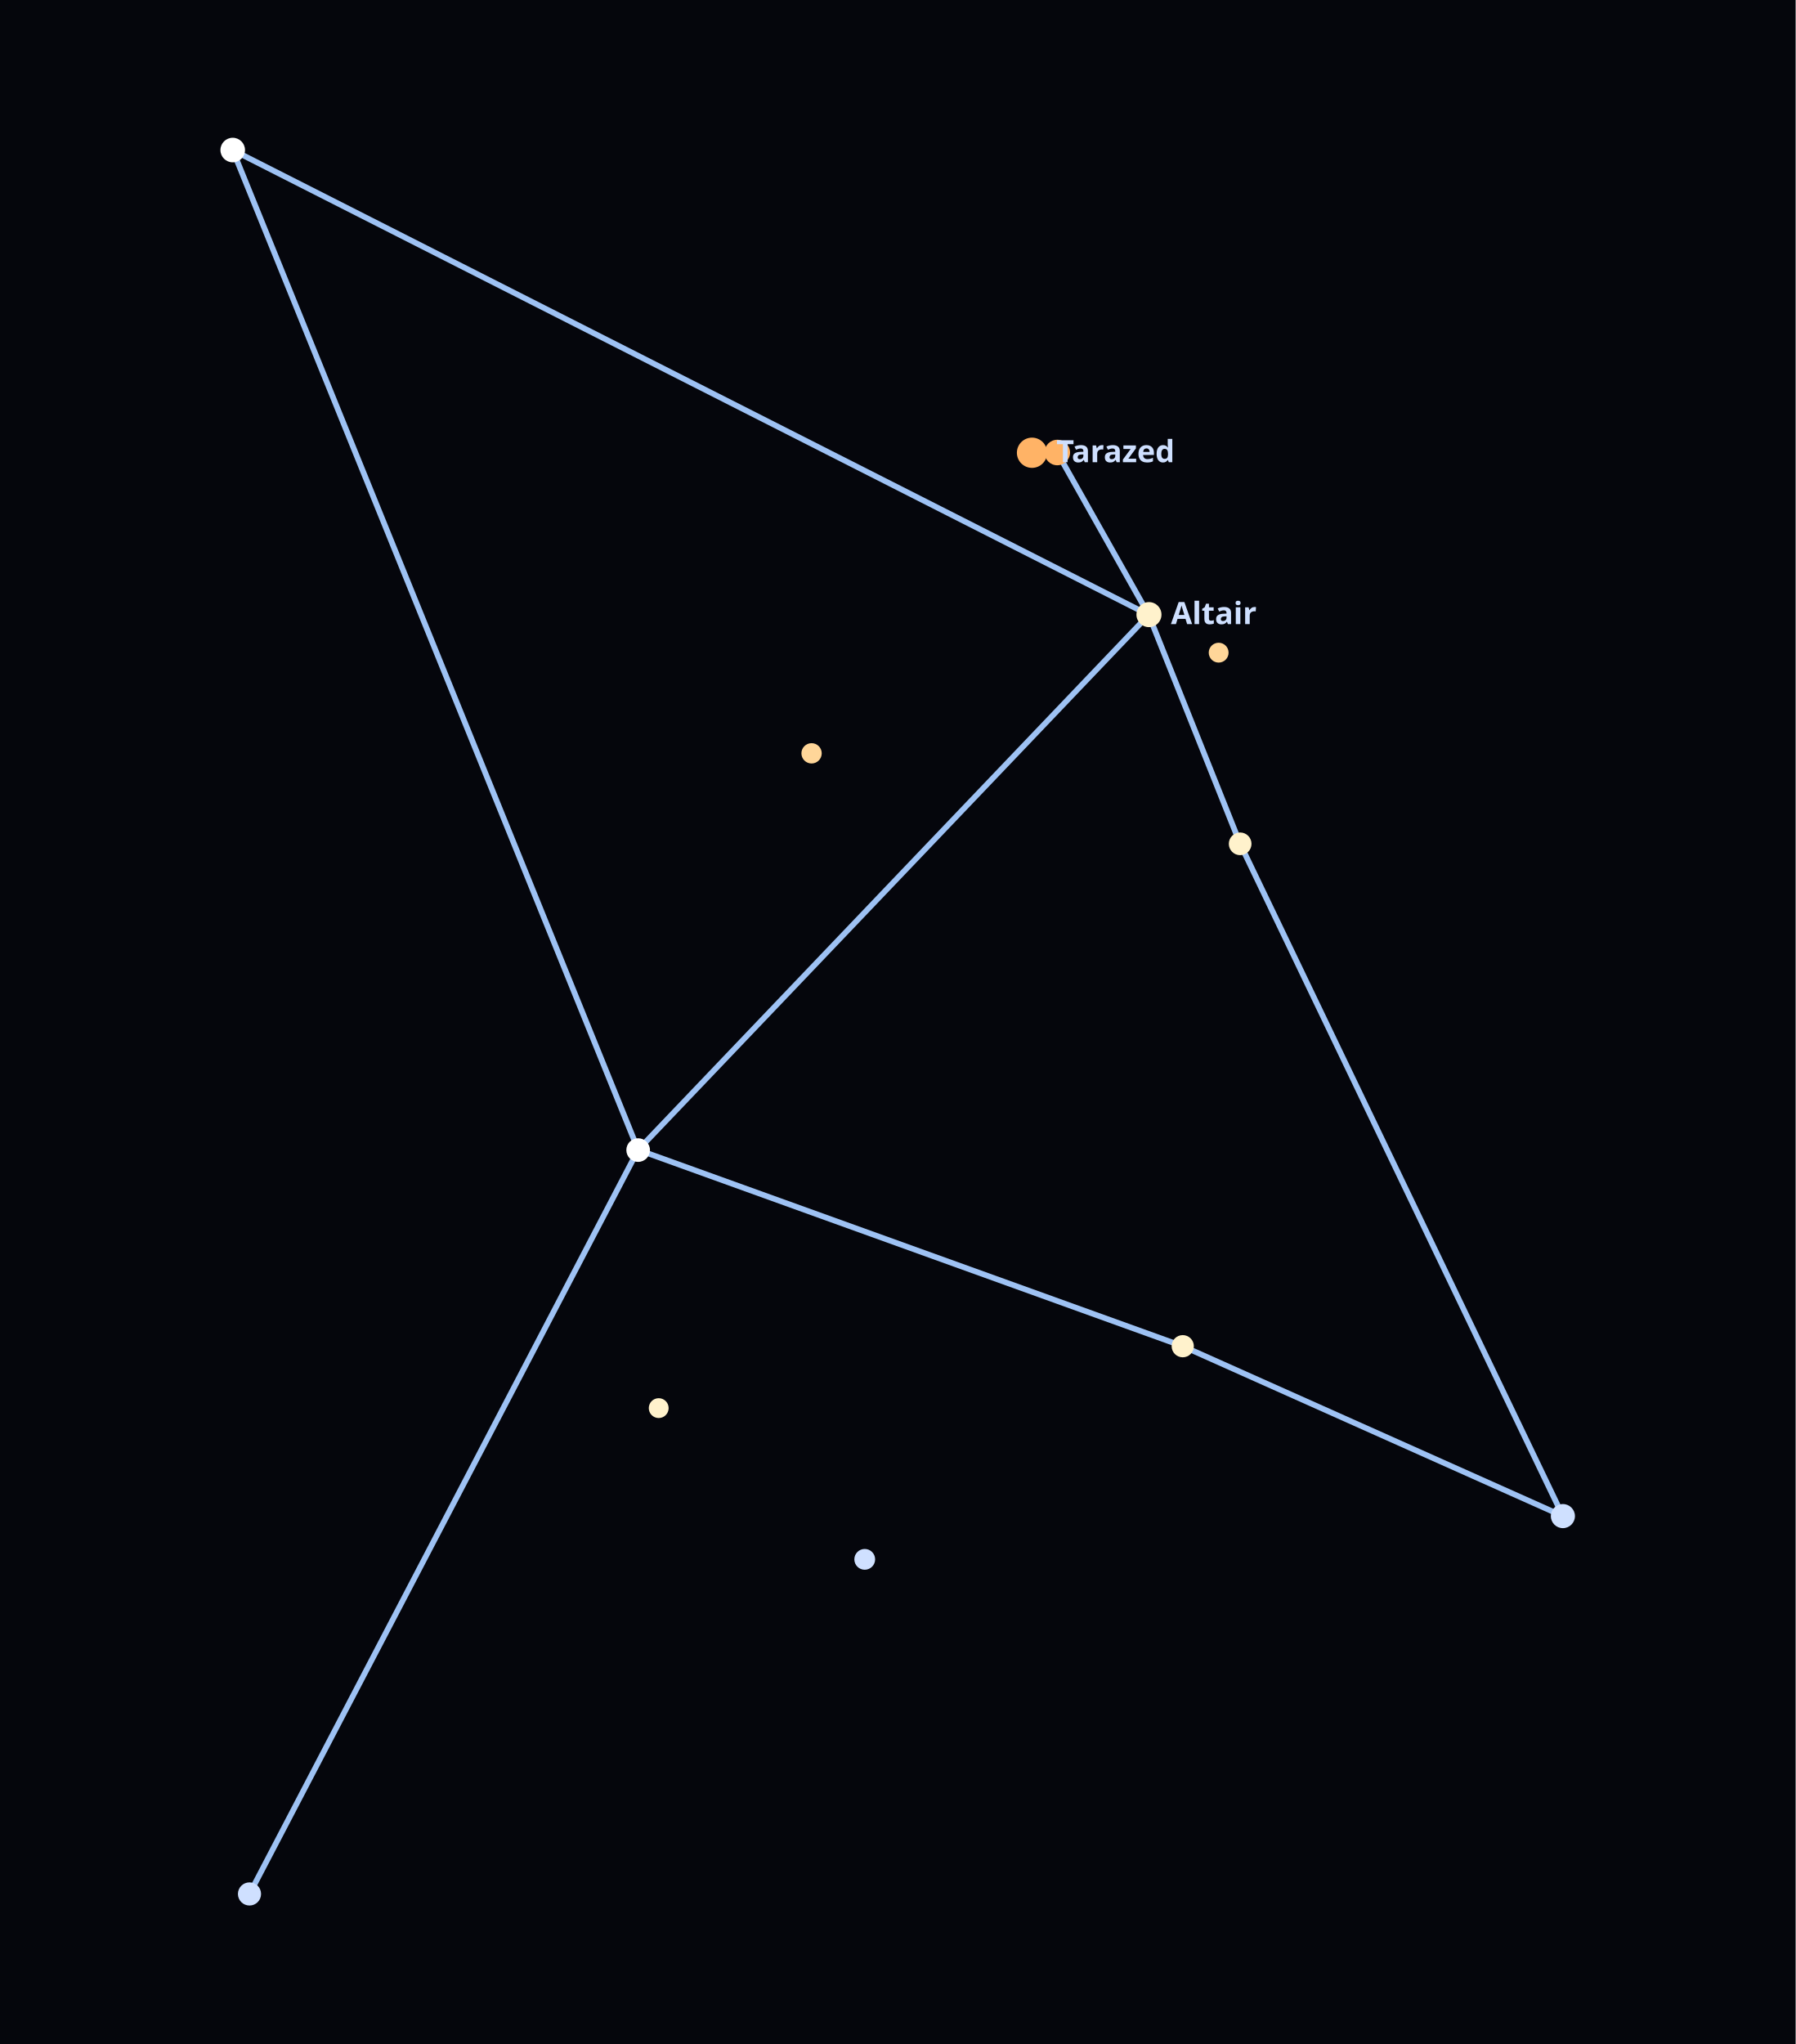
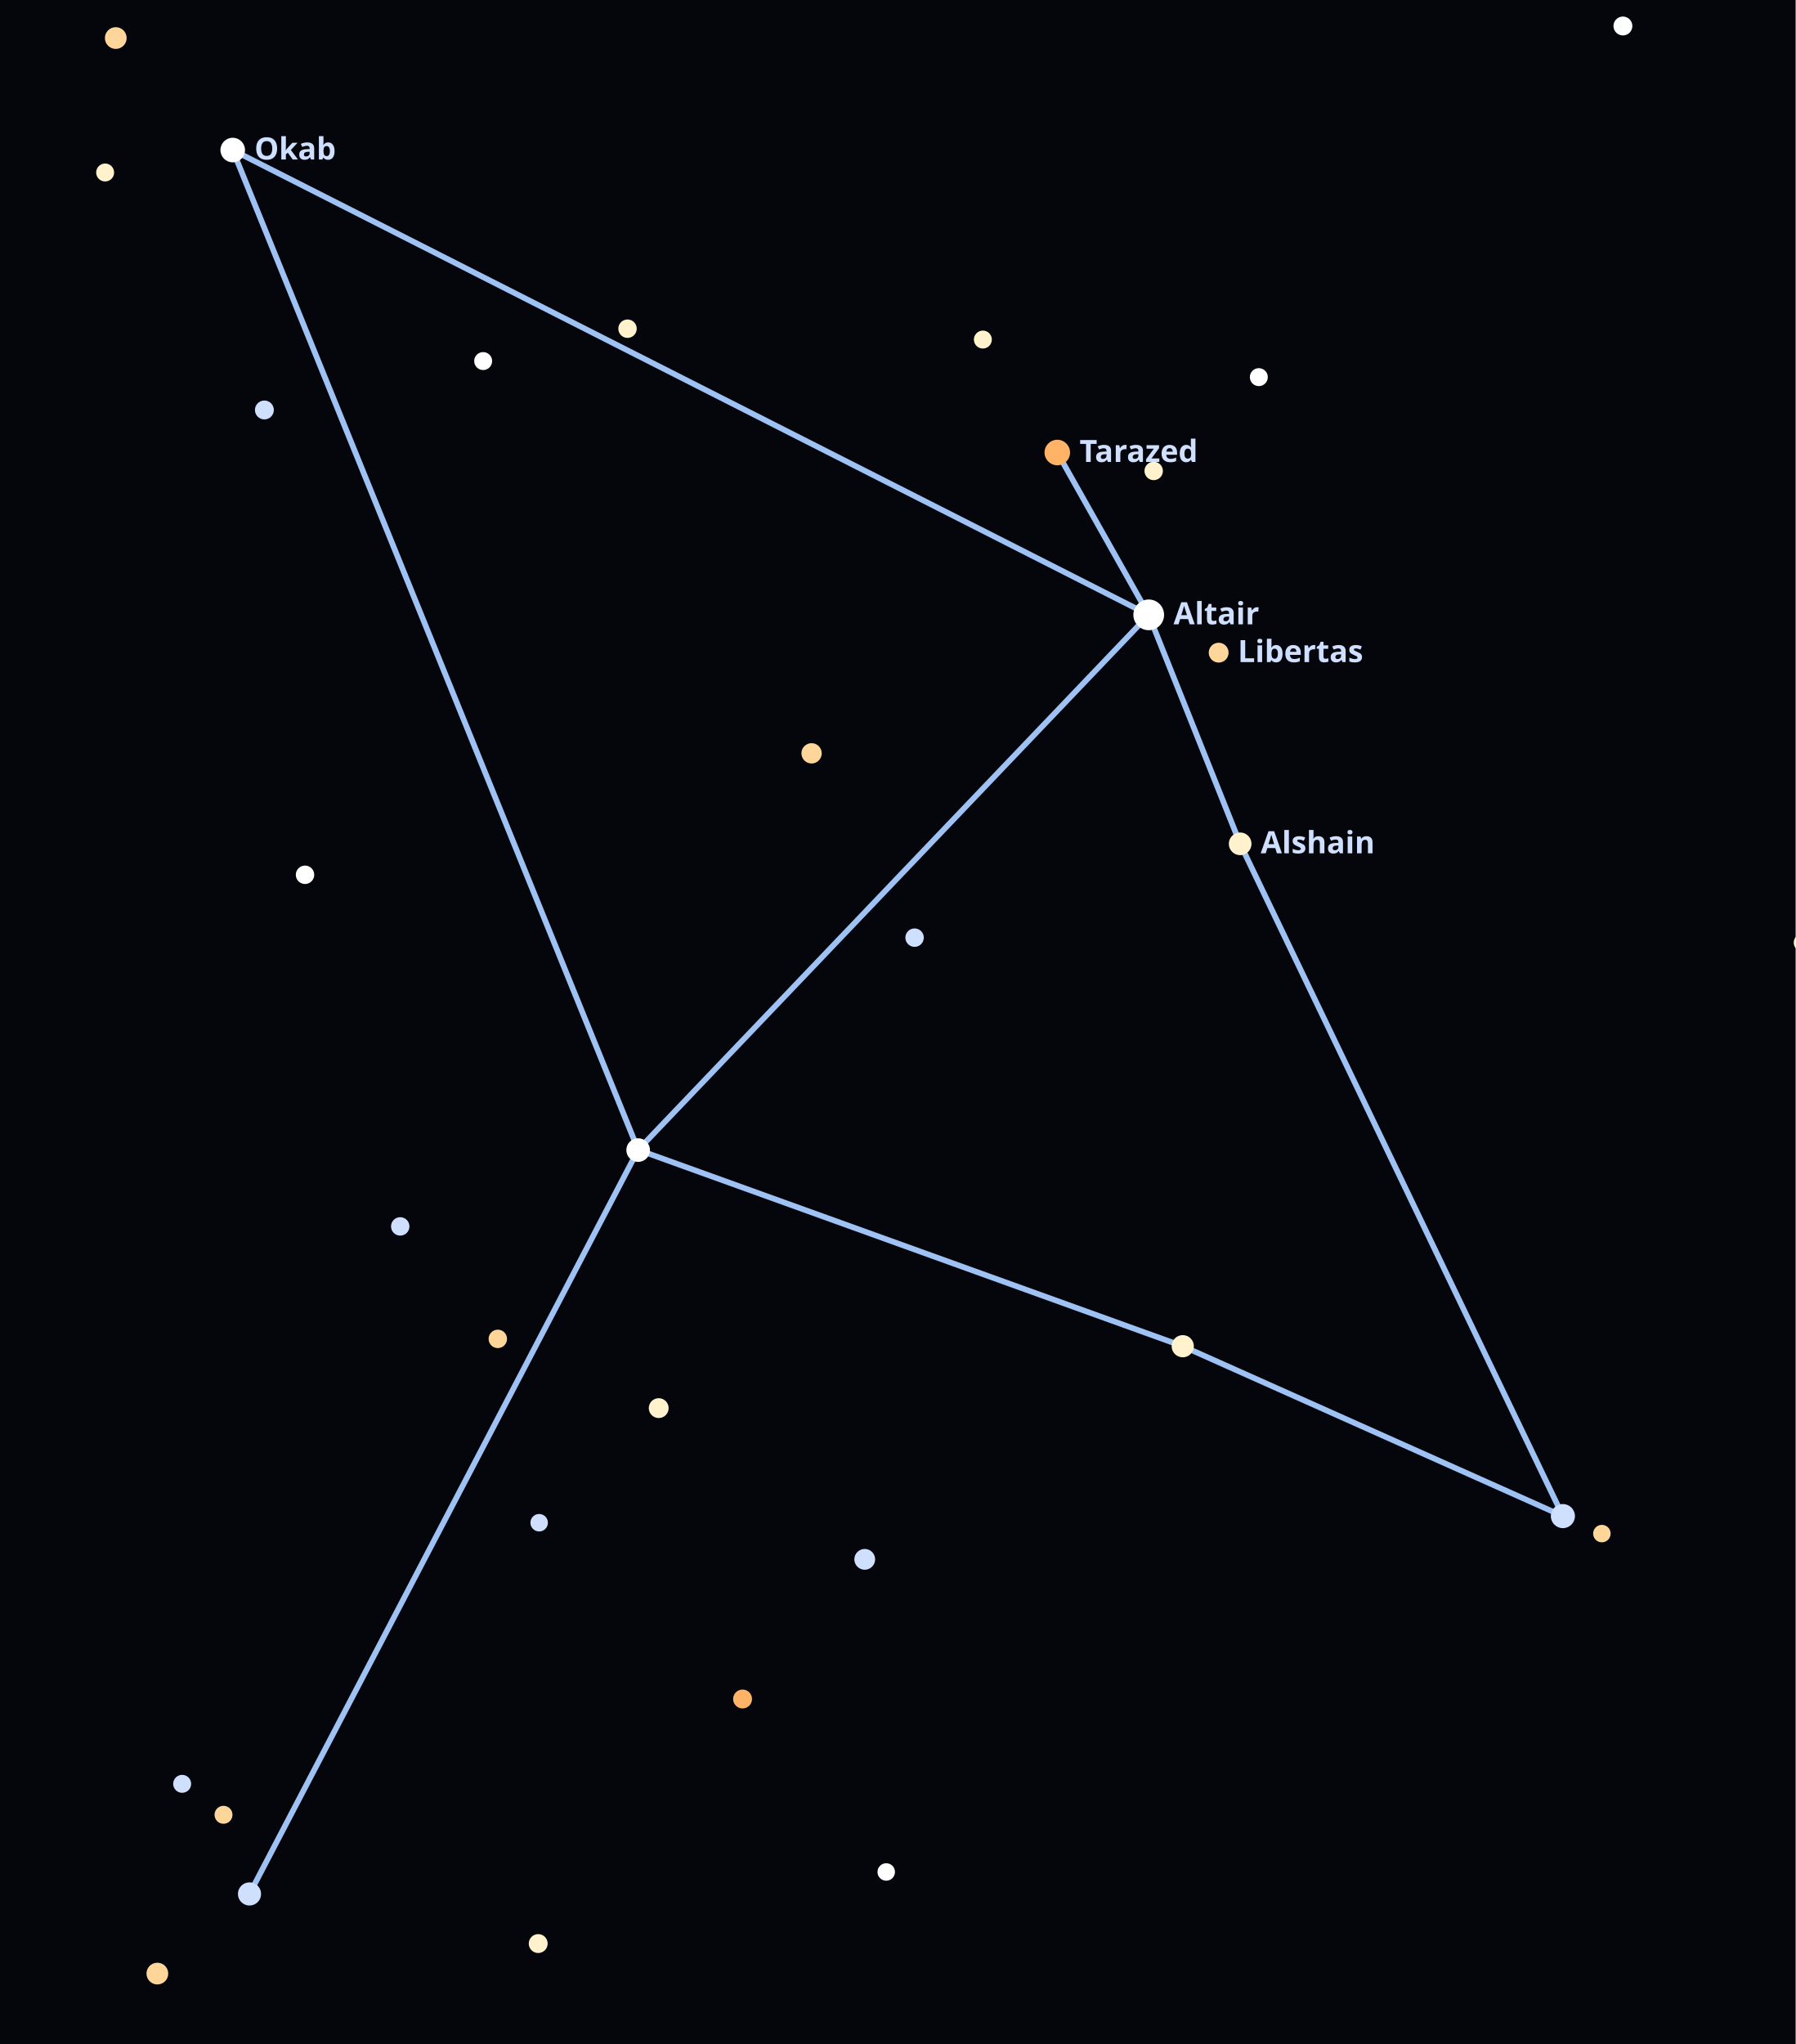
<svg xmlns="http://www.w3.org/2000/svg" viewBox="0 0 760 865" font-family="Audiowide, Segoe UI, sans-serif">
  <rect width="760" height="865" fill="#05060c" />
-   <polyline class="fig-line" points="447.5,191.5 486.2,260.2 524.9,357.1 661.5,641.6 500.6,569.7 270.1,486.6 98.5,63.5 486.2,260.2 270.1,486.6 105.6,801.5" fill="none" stroke="#a6ccff" stroke-width="2.4" stroke-opacity="0.95" stroke-linejoin="round" data-seq="97278,81693,98036,99473,97804,95501,93747,81693,95501,93805" />
-   <circle class="star" cx="447.5" cy="191.5" r="5.4" fill="#ffb366" data-name="HIP 97278" data-meta="mag 2.72" data-vid="97278" />
-   <circle class="star" cx="486.3" cy="260.1" r="5.3" fill="#fff2cc" data-name="Altair" data-meta="mag 2.81" data-vid="81693" />
-   <text class="star-label" x="495.6" y="264.1" fill="#cfe0ff" font-size="13" font-weight="bold" data-vid="81693">Altair</text>
-   <circle class="star" cx="524.9" cy="357.1" r="4.8" fill="#fff2cc" data-name="HIP 98036" data-meta="mag 3.71" data-vid="98036" />
+   <polyline class="fig-line" points="447.5,191.5 486.2,260.2 524.9,357.1 661.5,641.6 500.6,569.7 270.1,486.6 98.5,63.5 486.2,260.2 270.1,486.6 105.6,801.5" fill="none" stroke="#a6ccff" stroke-width="2.4" stroke-opacity="0.95" stroke-linejoin="round" data-seq="97278,97649,98036,99473,97804,95501,93747,97649,95501,93805" />
+   <circle class="star" cx="447.5" cy="191.5" r="5.4" fill="#ffb366" data-name="Tarazed" data-meta="mag 2.72" data-vid="97278" />
+   <text class="star-label" x="456.9" y="195.5" fill="#cfe0ff" font-size="13" font-weight="bold" data-vid="97278">Tarazed</text>
+   <circle class="star" cx="486.2" cy="260.2" r="6.5" fill="#ffffff" data-name="Altair" data-meta="mag 0.76" data-vid="97649" />
+   <text class="star-label" x="496.7" y="264.2" fill="#cfe0ff" font-size="13" font-weight="bold" data-vid="97649">Altair</text>
+   <circle class="star" cx="524.9" cy="357.1" r="4.8" fill="#fff2cc" data-name="Alshain" data-meta="mag 3.71" data-vid="98036" />
+   <text class="star-label" x="533.6" y="361.1" fill="#cfe0ff" font-size="13" font-weight="bold" data-vid="98036">Alshain</text>
  <circle class="star" cx="661.5" cy="641.6" r="5.1" fill="#cfe0ff" data-name="HIP 99473" data-meta="mag 3.24" data-vid="99473" />
  <circle class="star" cx="500.6" cy="569.7" r="4.7" fill="#fff2cc" data-name="HIP 97804" data-meta="mag 3.87" data-vid="97804" />
  <circle class="star" cx="270.1" cy="486.7" r="5.0" fill="#ffffff" data-name="HIP 95501" data-meta="mag 3.36" data-vid="95501" />
-   <circle class="star" cx="98.5" cy="63.5" r="5.2" fill="#ffffff" data-name="HIP 93747" data-meta="mag 2.99" data-vid="93747" />
+   <circle class="star" cx="98.5" cy="63.5" r="5.2" fill="#ffffff" data-name="Okab" data-meta="mag 2.99" data-vid="93747" />
+   <text class="star-label" x="107.7" y="67.5" fill="#cfe0ff" font-size="13" font-weight="bold" data-vid="93747">Okab</text>
  <circle class="star" cx="105.6" cy="801.5" r="4.9" fill="#cfe0ff" data-name="HIP 93805" data-meta="mag 3.43" data-vid="93805" />
-   <circle class="star" cx="436.8" cy="191.6" r="6.4" fill="#ffb366" data-name="Tarazed" data-meta="mag 1.06" data-vid="80763" />
-   <text class="star-label" x="447.1" y="195.6" fill="#cfe0ff" font-size="13" font-weight="bold" data-vid="80763">Tarazed</text>
+   <circle class="star" cx="-77.4" cy="528.2" r="4.0" fill="#cfe0ff" data-name="HIP 91975" data-meta="mag 5.02" data-vid="91975" />
+   <circle class="star" cx="37.3" cy="-74.1" r="3.8" fill="#fff2cc" data-name="HIP 93124" data-meta="mag 5.33" data-vid="93124" />
+   <circle class="star" cx="44.5" cy="73.0" r="3.8" fill="#fff2cc" data-name="HIP 93203" data-meta="mag 5.27" data-vid="93203" />
+   <circle class="star" cx="49.0" cy="16.1" r="4.6" fill="#ffd699" data-name="HIP 93244" data-meta="mag 4.02" data-vid="93244" />
+   <circle class="star" cx="66.6" cy="835.2" r="4.6" fill="#ffd699" data-name="HIP 93429" data-meta="mag 4.02" data-vid="93429" />
+   <circle class="star" cx="77.1" cy="754.9" r="3.8" fill="#cfe0ff" data-name="HIP 93526" data-meta="mag 5.4" data-vid="93526" />
+   <circle class="star" cx="94.6" cy="768.0" r="3.8" fill="#ffd699" data-name="HIP 93717" data-meta="mag 5.4" data-vid="93717" />
+   <circle class="star" cx="111.9" cy="173.5" r="4.0" fill="#cfe0ff" data-name="HIP 93867" data-meta="mag 5.07" data-vid="93867" />
+   <circle class="star" cx="129.1" cy="370.2" r="3.9" fill="#ffffff" data-name="HIP 94068" data-meta="mag 5.23" data-vid="94068" />
+   <circle class="star" cx="160.6" cy="921.8" r="3.8" fill="#ffffff" data-name="HIP 94385" data-meta="mag 5.35" data-vid="94385" />
+   <circle class="star" cx="169.4" cy="519.0" r="3.9" fill="#cfe0ff" data-name="HIP 94477" data-meta="mag 5.14" data-vid="94477" />
+   <circle class="star" cx="204.5" cy="152.8" r="3.8" fill="#ffffff" data-name="HIP 94834" data-meta="mag 5.28" data-vid="94834" />
+   <circle class="star" cx="210.7" cy="566.6" r="3.9" fill="#ffd699" data-name="HIP 94885" data-meta="mag 5.1" data-vid="94885" />
+   <circle class="star" cx="227.8" cy="822.5" r="4.0" fill="#fff2cc" data-name="HIP 95066" data-meta="mag 4.98" data-vid="95066" />
+   <circle class="star" cx="228.2" cy="644.4" r="3.7" fill="#cfe0ff" data-name="HIP 95073" data-meta="mag 5.46" data-vid="95073" />
+   <circle class="star" cx="265.6" cy="139.1" r="3.9" fill="#fff2cc" data-name="HIP 95447" data-meta="mag 5.17" data-vid="95447" />
+   <circle class="star" cx="278.8" cy="595.9" r="4.2" fill="#fff2cc" data-name="HIP 95585" data-meta="mag 4.64" data-vid="95585" />
+   <circle class="star" cx="314.3" cy="719.0" r="4.0" fill="#ffb366" data-name="HIP 95937" data-meta="mag 5.03" data-vid="95937" />
+   <circle class="star" cx="343.5" cy="318.8" r="4.3" fill="#ffd699" data-name="HIP 96229" data-meta="mag 4.45" data-vid="96229" />
+   <circle class="star" cx="352.3" cy="1025.0" r="3.9" fill="#ffd699" data-name="HIP 96327" data-meta="mag 5.12" data-vid="96327" />
  <circle class="star" cx="366.0" cy="659.9" r="4.4" fill="#cfe0ff" data-name="HIP 96468" data-meta="mag 4.36" data-vid="96468" />
-   <circle class="star" cx="343.5" cy="318.8" r="4.3" fill="#ffd699" data-name="HIP 96229" data-meta="mag 4.45" data-vid="96229" />
-   <circle class="star" cx="278.8" cy="595.9" r="4.2" fill="#fff2cc" data-name="HIP 95585" data-meta="mag 4.64" data-vid="95585" />
-   <circle class="star" cx="515.8" cy="276.2" r="4.2" fill="#ffd699" data-name="HIP 97938" data-meta="mag 4.71" data-vid="97938" />
+   <circle class="star" cx="367.5" cy="885.9" r="4.0" fill="#cfe0ff" data-name="HIP 96483" data-meta="mag 4.93" data-vid="96483" />
+   <circle class="star" cx="375.1" cy="792.2" r="3.7" fill="#ffffff" data-name="HIP 96556" data-meta="mag 5.45" data-vid="96556" />
+   <circle class="star" cx="387.1" cy="396.8" r="3.9" fill="#cfe0ff" data-name="HIP 96665" data-meta="mag 5.18" data-vid="96665" />
+   <circle class="star" cx="416.0" cy="143.7" r="3.8" fill="#fff2cc" data-name="HIP 96957" data-meta="mag 5.28" data-vid="96957" />
+   <circle class="star" cx="486.1" cy="1033.0" r="3.8" fill="#ffffff" data-name="HIP 97650" data-meta="mag 5.38" data-vid="97650" />
+   <circle class="star" cx="488.3" cy="199.3" r="3.9" fill="#fff2cc" data-name="HIP 97675" data-meta="mag 5.12" data-vid="97675" />
+   <circle class="star" cx="515.8" cy="276.2" r="4.2" fill="#ffd699" data-name="Libertas" data-meta="mag 4.71" data-vid="97938" />
+   <text class="star-label" x="523.9" y="280.2" fill="#cfe0ff" font-size="13" font-weight="bold" data-vid="97938">Libertas</text>
+   <circle class="star" cx="532.8" cy="159.6" r="3.8" fill="#ffffff" data-name="HIP 98103" data-meta="mag 5.28" data-vid="98103" />
+   <circle class="star" cx="678.0" cy="649.0" r="3.7" fill="#ffd699" data-name="HIP 99631" data-meta="mag 5.44" data-vid="99631" />
+   <circle class="star" cx="686.9" cy="11.0" r="4.0" fill="#ffffff" data-name="HIP 99742" data-meta="mag 4.94" data-vid="99742" />
+   <circle class="star" cx="763.0" cy="398.9" r="3.8" fill="#fff2cc" data-name="HIP 100541" data-meta="mag 5.3" data-vid="100541" />
+   <circle class="star" cx="818.3" cy="722.9" r="4.1" fill="#ffd699" data-name="HIP 101101" data-meta="mag 4.91" data-vid="101101" />
+   <circle class="star" cx="878.7" cy="709.6" r="4.1" fill="#ffb366" data-name="HIP 101692" data-meta="mag 4.91" data-vid="101692" />
+   <circle class="star" cx="892.5" cy="652.8" r="4.4" fill="#fff2cc" data-name="HIP 101847" data-meta="mag 4.31" data-vid="101847" />
</svg>
